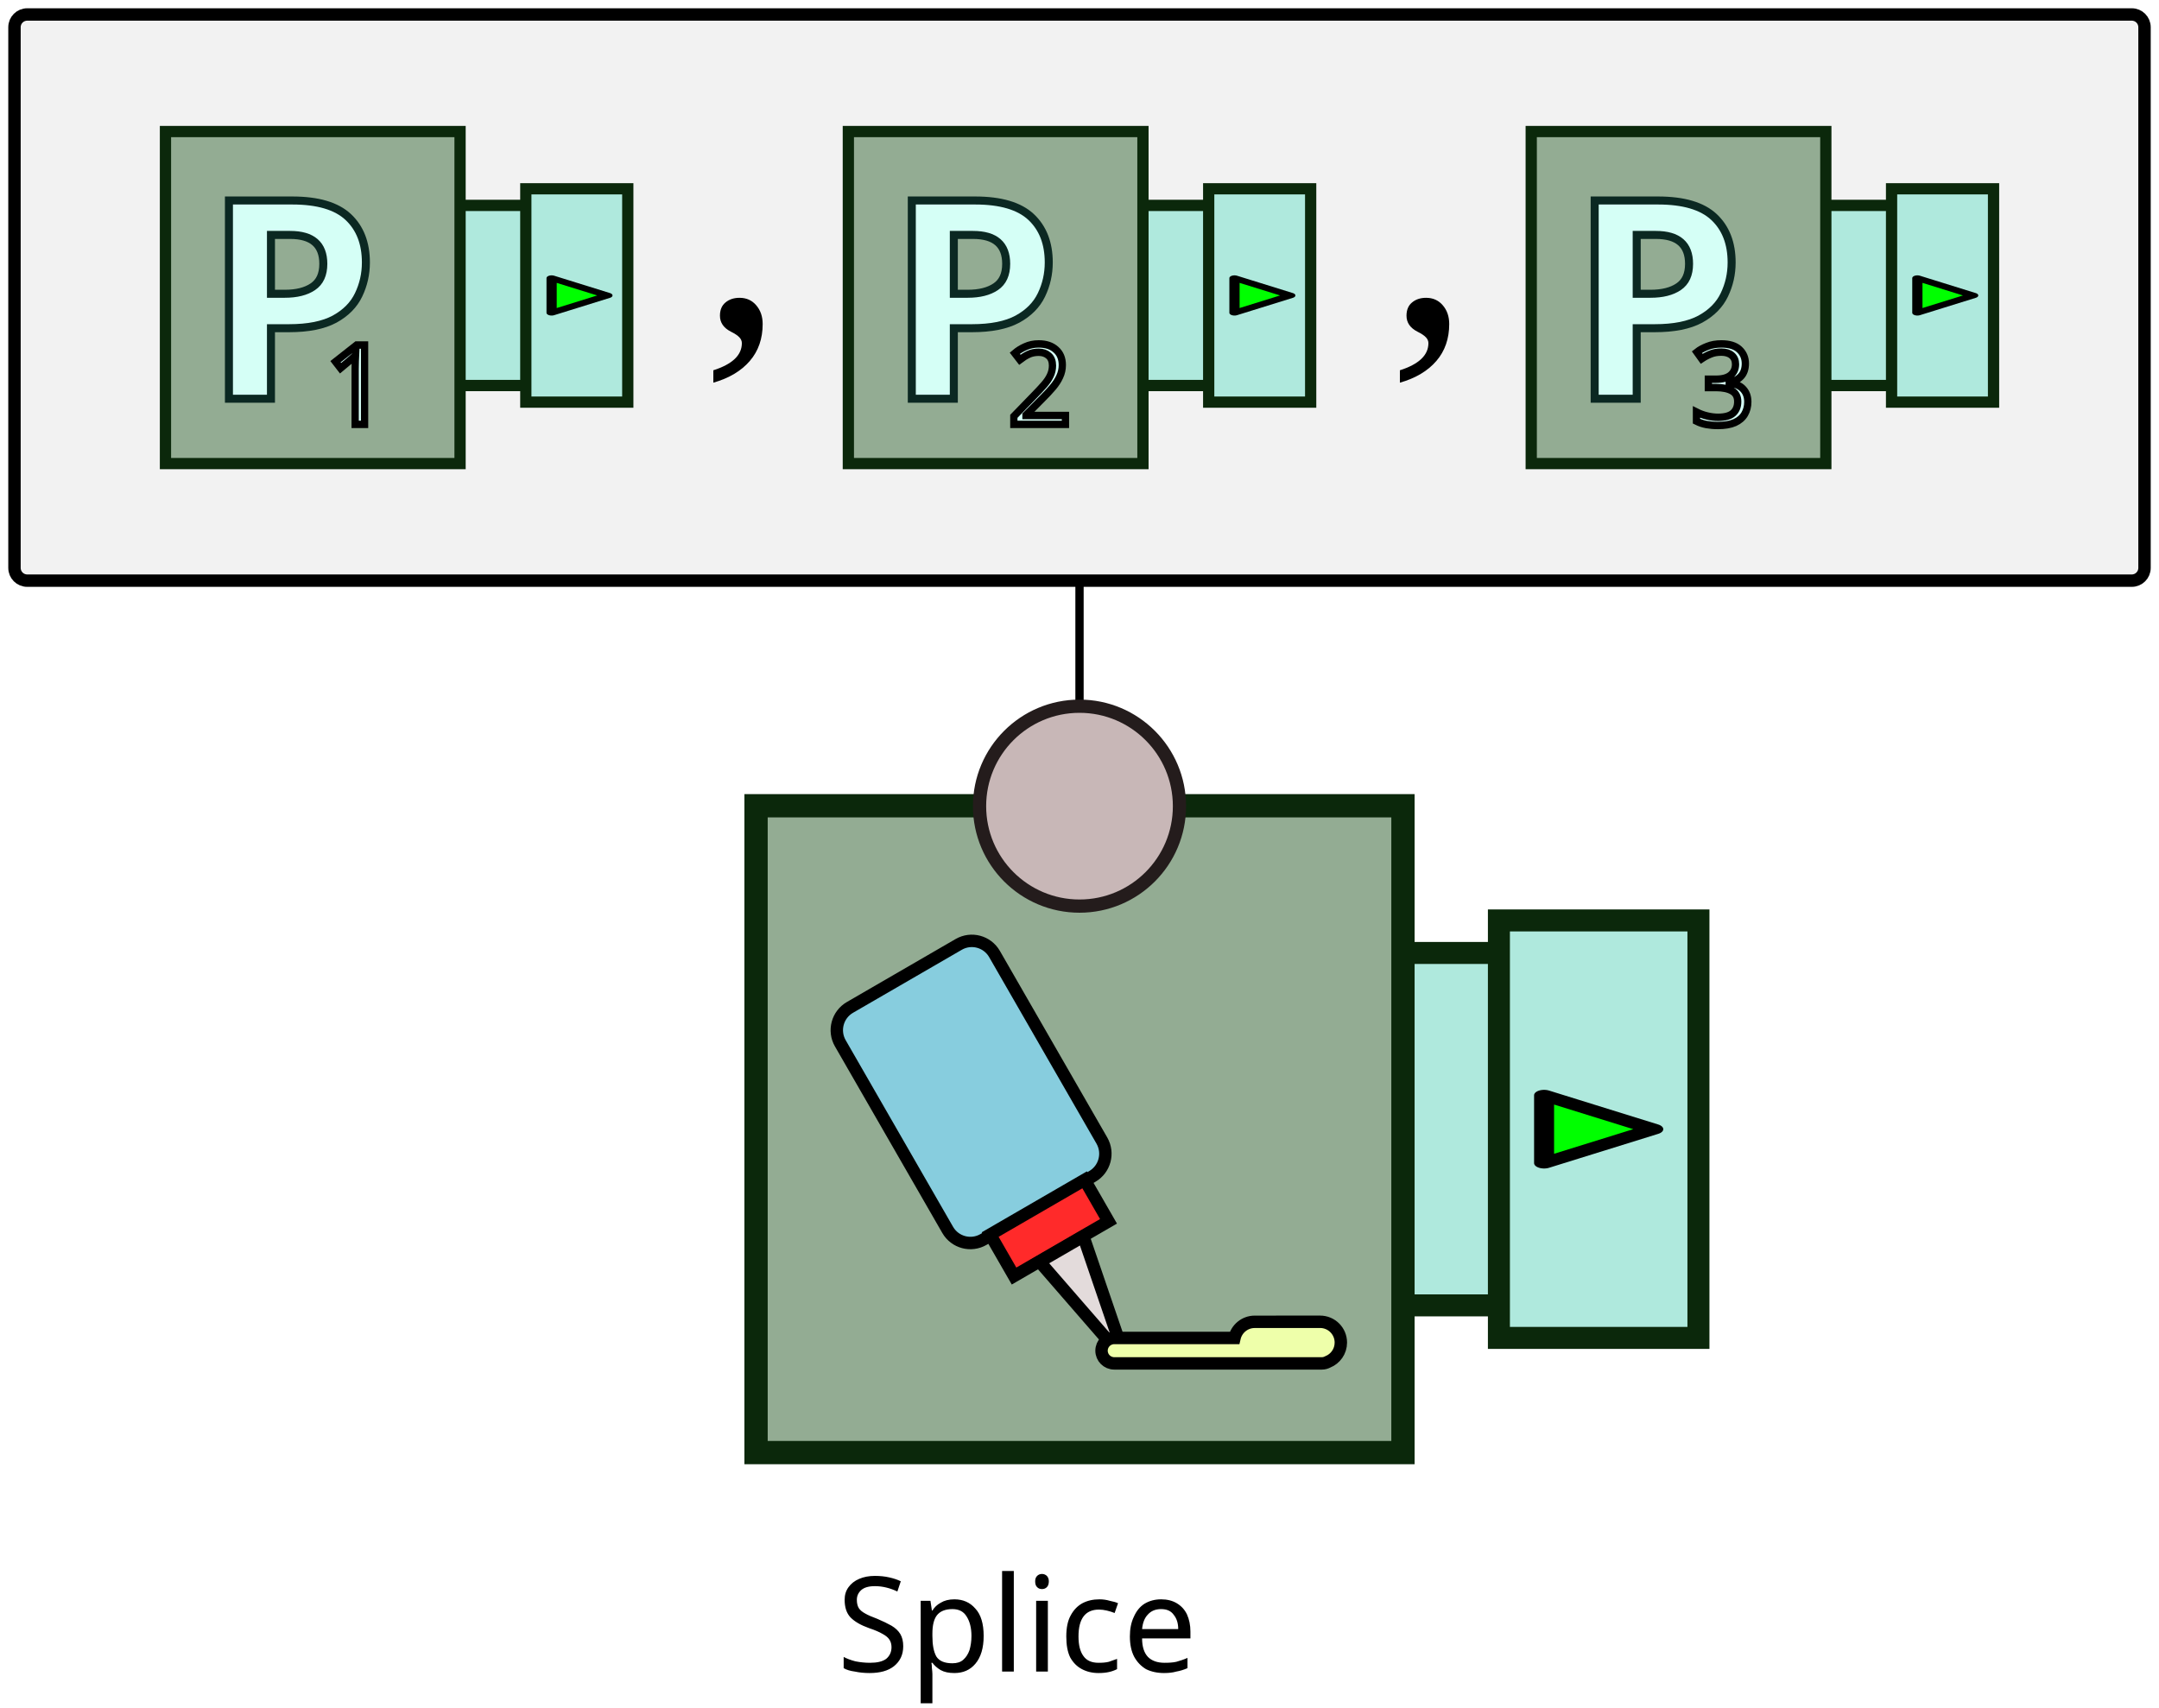
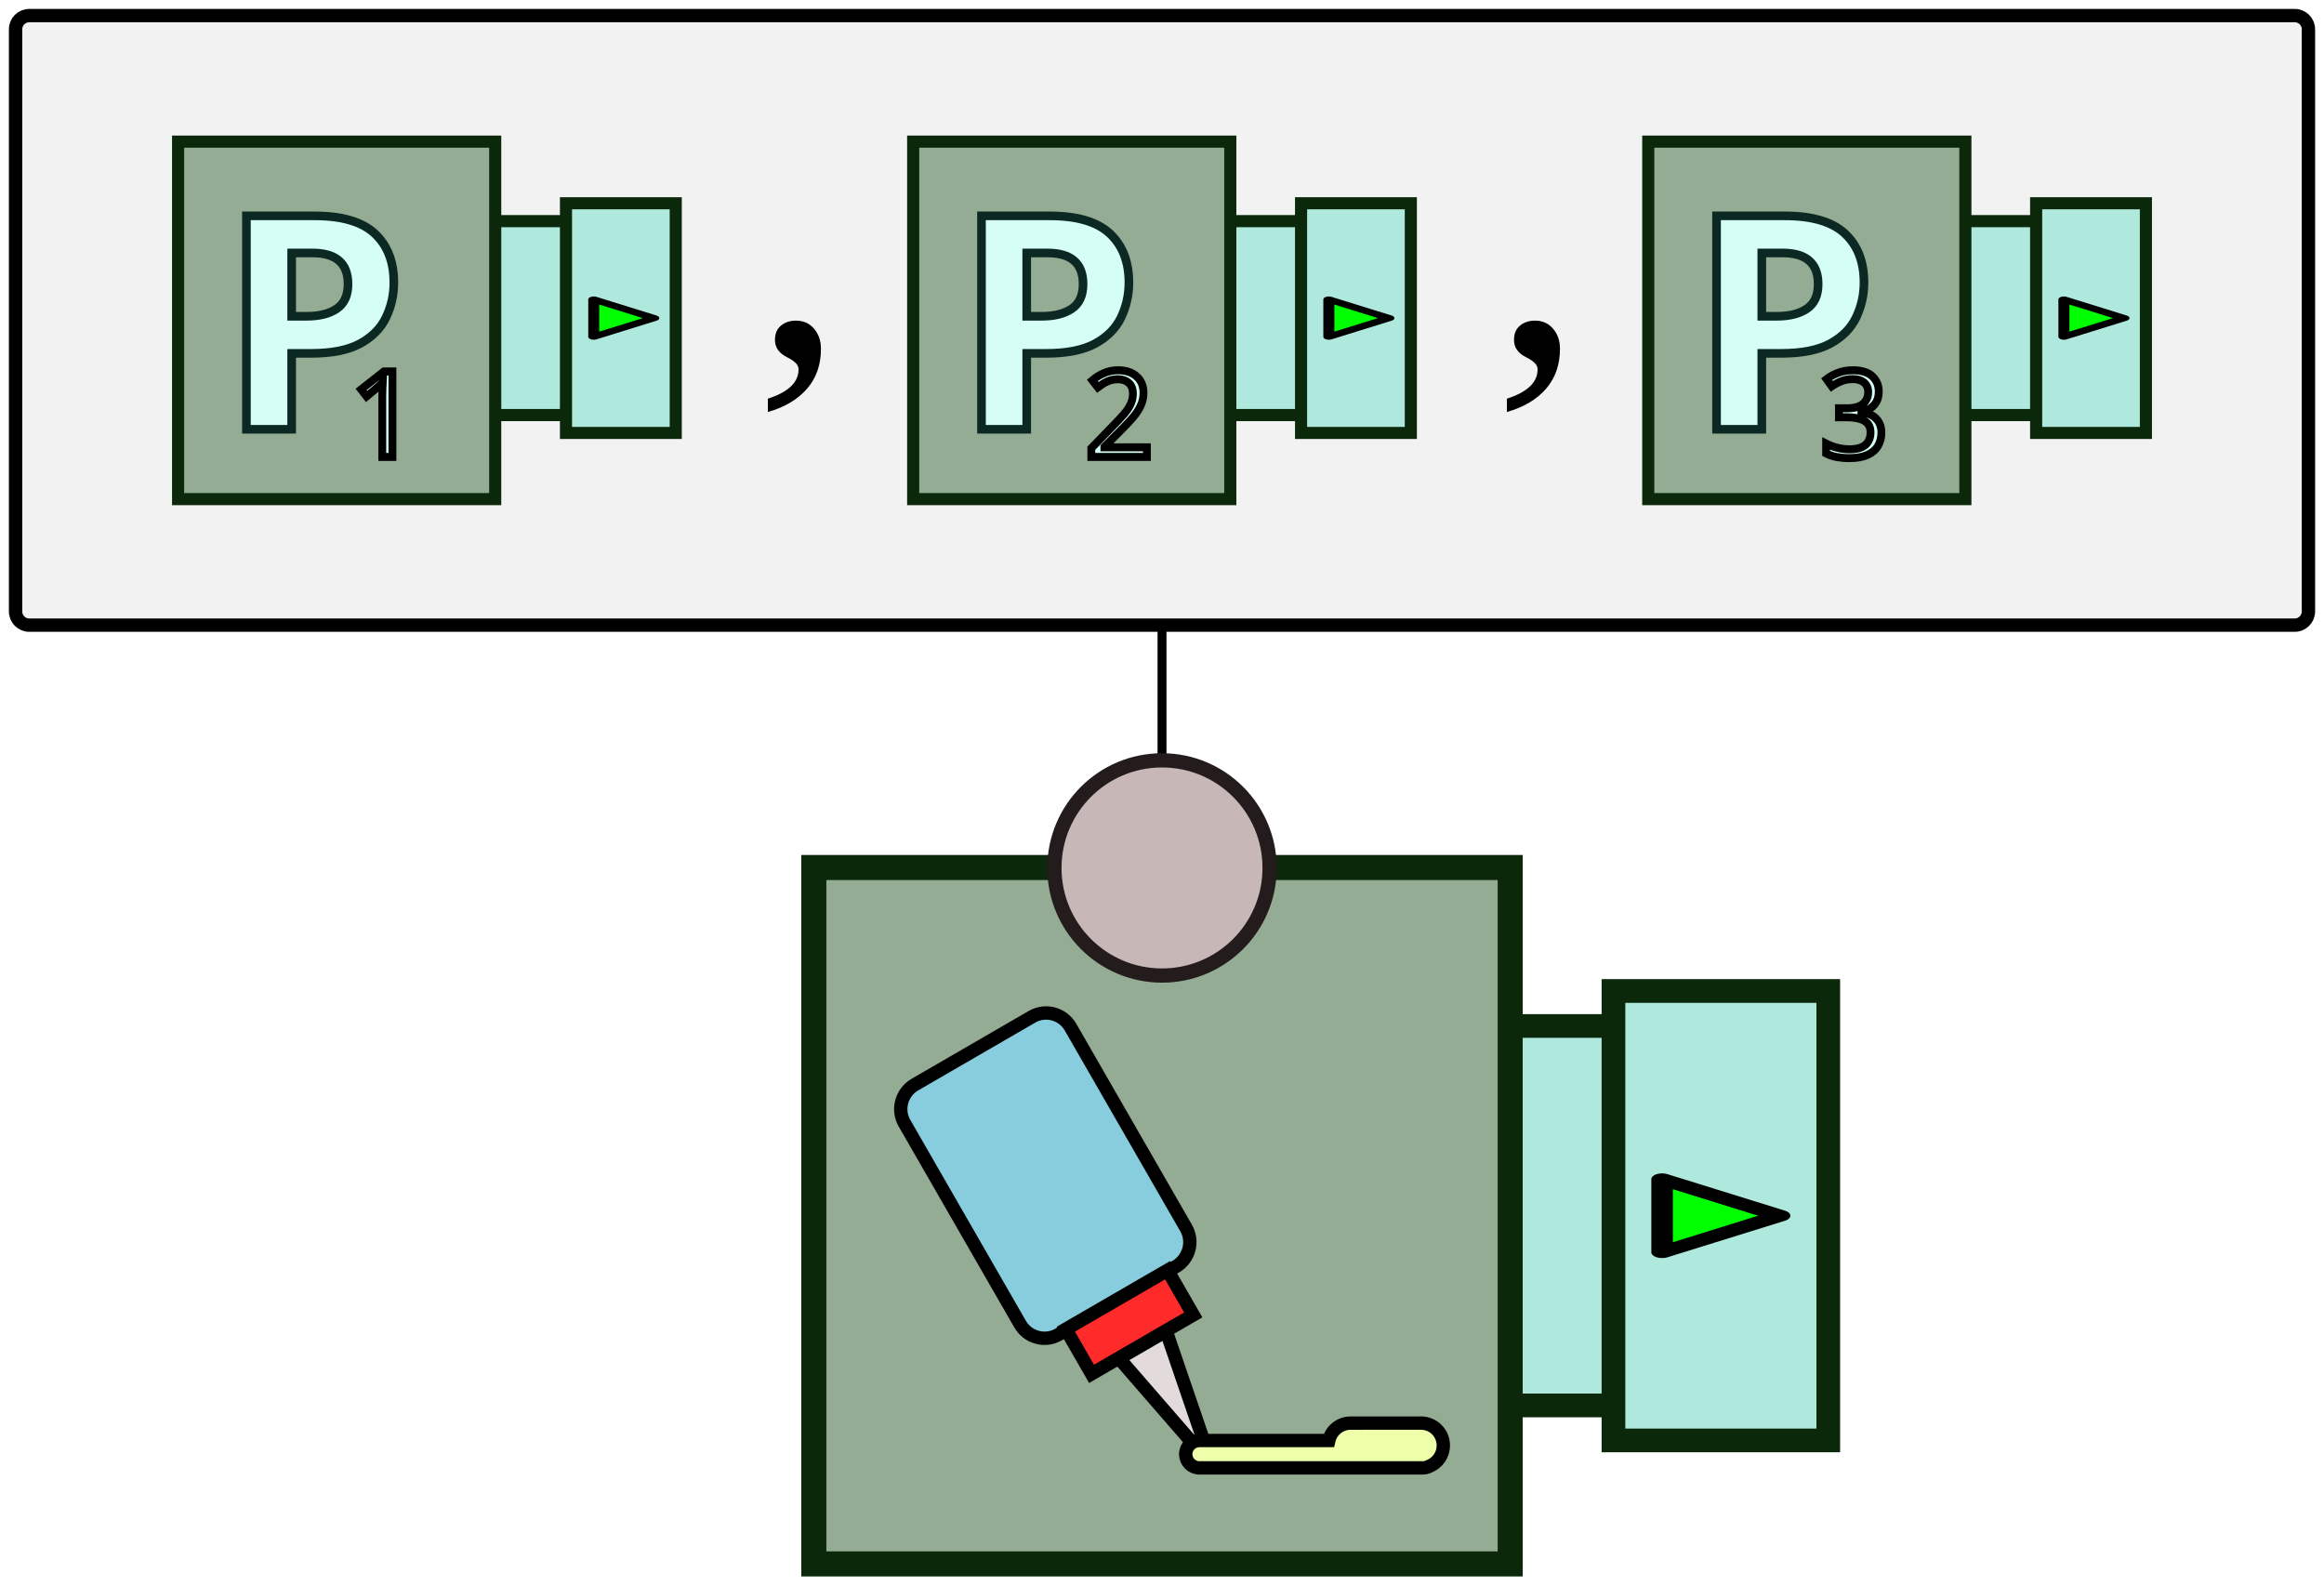
- <svg xmlns="http://www.w3.org/2000/svg" width="261.152" height="206.557" viewBox="0 0 69.096 54.652" version="1.1" id="svg5458">
+ <svg xmlns="http://www.w3.org/2000/svg" width="261.152" height="178.135" viewBox="0 0 69.096 47.131" version="1.1" id="svg5458">
  <defs id="defs5452" />
  <g id="layer1" transform="translate(-28.49971,-90.02752)">
    <path style="display:inline;fill:none;stroke:#000000;stroke-width:0.265px;stroke-linecap:butt;stroke-linejoin:miter;stroke-opacity:1" d="m 63.048,102.797 v 12.947" id="path7307" />
    <g style="display:inline;fill:#afe9dd;fill-opacity:1" transform="matrix(0.2822222,0,0,0.2822222,29.3883,-73.45942)" id="g7095">
      <rect style="color:#000000;display:inline;overflow:visible;visibility:visible;fill:#afe9dd;fill-opacity:1;fill-rule:nonzero;stroke:#0b280b;stroke-width:2.496;stroke-miterlimit:4;stroke-dasharray:none;stroke-dashoffset:0;marker:none;enable-background:accumulate" id="rect7091" width="39.971" height="77.252" x="687.362" y="97.915" transform="matrix(0,1,1,0,0,0)" />
      <rect y="166.827" x="683.676" height="22.627" width="47.344" id="rect7093" style="color:#000000;display:inline;overflow:visible;visibility:visible;fill:#afe9dd;fill-opacity:1;fill-rule:nonzero;stroke:#0b280b;stroke-width:2.496;stroke-miterlimit:4;stroke-dasharray:none;stroke-dashoffset:0;marker:none;enable-background:accumulate" transform="matrix(0,1,1,0,0,0)" />
    </g>
    <path style="display:inline;opacity:1;fill:#00ff00;fill-opacity:1;stroke:#000000;stroke-width:7.472;stroke-linecap:round;stroke-linejoin:round;stroke-miterlimit:4;stroke-dasharray:none;stroke-dashoffset:0;stroke-opacity:1" id="path7097" d="m 57.127,378.819 -47.11,0 23.555,-40.799 z" transform="matrix(0,0.04611835,-0.0856518,0,110.3628,124.6217)" />
    <path id="path7101" d="m 52.696,115.818 v 20.704 h 2.348 16.392 1.964 v -20.704 h -1.964 -16.392 z" style="color:#000000;display:inline;overflow:visible;visibility:visible;fill:#93ac93;fill-opacity:1;fill-rule:nonzero;stroke:#0b280b;stroke-width:0.745;stroke-miterlimit:4;stroke-dasharray:none;stroke-dashoffset:0;marker:none;enable-background:accumulate" />
    <rect ry="0.84" y="-142.293" x="7.84" height="8.57" width="5.703" id="rect7264" style="display:inline;opacity:1;fill:#87cdde;fill-opacity:1;stroke:#000000;stroke-width:0.397;stroke-miterlimit:4;stroke-dasharray:none" transform="matrix(-0.8652938,0.501265,-0.4987361,-0.8667539,0,0)" />
    <rect rx="0" ry="0" y="-143.796" x="8.945" height="1.532" width="3.494" id="rect7266" style="display:inline;opacity:1;fill:#ff2a2a;fill-opacity:1;stroke:#000000;stroke-width:0.397;stroke-miterlimit:4;stroke-dasharray:none" transform="matrix(-0.8652938,0.501265,-0.4987361,-0.8667539,0,0)" />
    <path id="path7268" d="m 64.283,132.853 -0.429,-1.254 -0.683,-1.999 -0.7,0.406 -0.7,0.406 1.383,1.593 0.868,0.999 z" style="display:inline;opacity:1;fill:#e3dbdb;fill-opacity:1;stroke:#000000;stroke-width:0.397;stroke-miterlimit:4;stroke-dasharray:none" />
    <path style="display:inline;opacity:1;fill:#eeffaa;fill-opacity:1;stroke:#000000;stroke-width:0.397;stroke-miterlimit:4;stroke-dasharray:none" d="m 68.656,132.336 c -0.317,0 -0.58,0.221 -0.648,0.517 h -3.847 c -0.226,0 -0.408,0.182 -0.408,0.407 0,0.226 0.182,0.407 0.408,0.407 h 4.495 2.09 0.059 c 0.069,0 0.133,-0.019 0.19,-0.049 0.244,-0.098 0.417,-0.336 0.417,-0.617 0,-0.369 -0.297,-0.666 -0.666,-0.666 z" id="rect7270" />
    <circle style="display:inline;fill:#c8b7b7;fill-opacity:1;stroke:#241c1c;stroke-width:0.423;stroke-miterlimit:22.926;stroke-dasharray:none;stroke-dashoffset:0;stroke-opacity:1" id="circle7309" cx="63.048" cy="115.831" r="3.199" />
    <g style="display:inline" id="g7387" transform="matrix(0.2822222,0,0,0.2822222,-80.52289,-141.6075)">
      <rect ry="1.443" y="822.395" x="387.941" height="64.213" width="241.548" id="rect7311" style="opacity:1;fill:#f2f2f2;fill-opacity:1;stroke:#000000;stroke-width:1.406;stroke-miterlimit:4;stroke-dasharray:none" />
      <g transform="translate(14.61367,-24.31757)" id="g7352">
        <g id="g7283" transform="translate(6.654222,31.27485)">
          <rect transform="matrix(0,1,1,0,0,0)" y="389.439" x="837.091" height="39.481" width="20.428" id="rect38781-5-8" style="color:#000000;display:inline;overflow:visible;visibility:visible;fill:#afe9dd;fill-opacity:1;fill-rule:nonzero;stroke:#0b280b;stroke-width:1.276;stroke-miterlimit:4;stroke-dasharray:none;stroke-dashoffset:0;marker:none;enable-background:accumulate" />
          <rect transform="matrix(0,1,1,0,0,0)" style="color:#000000;display:inline;overflow:visible;visibility:visible;fill:#afe9dd;fill-opacity:1;fill-rule:nonzero;stroke:#0b280b;stroke-width:1.276;stroke-miterlimit:4;stroke-dasharray:none;stroke-dashoffset:0;marker:none;enable-background:accumulate" id="rect38783-9-4" width="24.196" height="11.564" x="835.207" y="424.658" />
          <path id="path38785-7-5" d="m 383.795,828.715 v 37.659 h 3.789 26.45 3.168 v -37.659 h -3.168 -26.45 z" style="color:#000000;display:inline;overflow:visible;visibility:visible;fill:#93ac93;fill-opacity:1;fill-rule:nonzero;stroke:#0b280b;stroke-width:1.276;stroke-miterlimit:4;stroke-dasharray:none;stroke-dashoffset:0;marker:none;enable-background:accumulate" />
          <path style="opacity:1;fill:#00ff00;fill-opacity:1;stroke:#000000;stroke-width:7.472;stroke-linecap:round;stroke-linejoin:round;stroke-miterlimit:4;stroke-dasharray:none;stroke-dashoffset:0;stroke-opacity:1" id="path38787-9-0" d="m 57.127,378.819 -47.11,0 23.555,-40.799 z" transform="matrix(0,0.08351467,-0.1551049,0,486.3404,844.5015)" />
          <text id="text38814-0-6" y="859.019" x="388.163" style="font-style:normal;font-weight:normal;font-size:10.904px;line-height:0%;font-family:sans-serif;letter-spacing:0px;word-spacing:0px;fill:#d5fff6;fill-opacity:1;stroke:#0b2822;stroke-width:0.909px;stroke-linecap:butt;stroke-linejoin:miter;stroke-opacity:1" xml:space="preserve">
            <tspan style="font-weight:bold;font-size:31.48px;line-height:1.25;fill:#d5fff6;stroke:#0b2822;stroke-width:0.909px" y="859.019" x="388.163" id="tspan38816-5-1">P</tspan>
          </text>
          <text transform="scale(0.9912325,1.008845)" id="text7220" y="854.372" x="405.53" style="font-style:normal;font-weight:normal;font-size:12.501px;line-height:1.25;font-family:sans-serif;letter-spacing:0px;word-spacing:0px;fill:#d5fff6;fill-opacity:1;stroke:#000000;stroke-width:0.832;stroke-miterlimit:4;stroke-dasharray:none" xml:space="preserve">
            <tspan style="fill:#d5fff6;fill-opacity:1;stroke:#000000;stroke-width:0.832;stroke-miterlimit:4;stroke-dasharray:none" y="854.372" x="405.53" id="tspan7218">1</tspan>
          </text>
        </g>
        <g id="g7293" transform="translate(-4.36558,31.27485)">
          <rect style="color:#000000;display:inline;overflow:visible;visibility:visible;fill:#afe9dd;fill-opacity:1;fill-rule:nonzero;stroke:#0b280b;stroke-width:1.276;stroke-miterlimit:4;stroke-dasharray:none;stroke-dashoffset:0;marker:none;enable-background:accumulate" id="rect7222" width="20.428" height="39.481" x="837.091" y="477.898" transform="matrix(0,1,1,0,0,0)" />
          <rect y="513.117" x="835.207" height="11.564" width="24.196" id="rect7224" style="color:#000000;display:inline;overflow:visible;visibility:visible;fill:#afe9dd;fill-opacity:1;fill-rule:nonzero;stroke:#0b280b;stroke-width:1.276;stroke-miterlimit:4;stroke-dasharray:none;stroke-dashoffset:0;marker:none;enable-background:accumulate" transform="matrix(0,1,1,0,0,0)" />
          <path style="color:#000000;display:inline;overflow:visible;visibility:visible;fill:#93ac93;fill-opacity:1;fill-rule:nonzero;stroke:#0b280b;stroke-width:1.276;stroke-miterlimit:4;stroke-dasharray:none;stroke-dashoffset:0;marker:none;enable-background:accumulate" d="m 472.254,828.715 v 37.659 h 3.789 26.45 3.168 v -37.659 h -3.168 -26.45 z" id="path7226" />
          <path transform="matrix(0,0.08351467,-0.1551049,0,574.799,844.5015)" d="m 57.127,378.819 -47.11,0 23.555,-40.799 z" id="path7228" style="opacity:1;fill:#00ff00;fill-opacity:1;stroke:#000000;stroke-width:7.472;stroke-linecap:round;stroke-linejoin:round;stroke-miterlimit:4;stroke-dasharray:none;stroke-dashoffset:0;stroke-opacity:1" />
          <text xml:space="preserve" style="font-style:normal;font-weight:normal;font-size:10.904px;line-height:0%;font-family:sans-serif;letter-spacing:0px;word-spacing:0px;fill:#d5fff6;fill-opacity:1;stroke:#0b2822;stroke-width:0.909px;stroke-linecap:butt;stroke-linejoin:miter;stroke-opacity:1" x="476.622" y="859.019" id="text7232">
            <tspan id="tspan7230" x="476.622" y="859.019" style="font-weight:bold;font-size:31.48px;line-height:1.25;fill:#d5fff6;stroke:#0b2822;stroke-width:0.909px">P</tspan>
          </text>
          <text xml:space="preserve" style="font-style:normal;font-weight:normal;font-size:12.501px;line-height:1.25;font-family:sans-serif;letter-spacing:0px;word-spacing:0px;fill:#d5fff6;fill-opacity:1;stroke:#000000;stroke-width:0.832;stroke-miterlimit:4;stroke-dasharray:none" x="494.771" y="854.372" id="text7236" transform="scale(0.9912325,1.008845)">
            <tspan id="tspan7234" x="494.771" y="854.372" style="fill:#d5fff6;fill-opacity:1;stroke:#000000;stroke-width:0.832;stroke-miterlimit:4;stroke-dasharray:none">2</tspan>
          </text>
        </g>
        <g id="g7303" transform="translate(-13.97387,31.27485)">
          <rect transform="matrix(0,1,1,0,0,0)" y="564.945" x="837.091" height="39.481" width="20.428" id="rect7238" style="color:#000000;display:inline;overflow:visible;visibility:visible;fill:#afe9dd;fill-opacity:1;fill-rule:nonzero;stroke:#0b280b;stroke-width:1.276;stroke-miterlimit:4;stroke-dasharray:none;stroke-dashoffset:0;marker:none;enable-background:accumulate" />
          <rect transform="matrix(0,1,1,0,0,0)" style="color:#000000;display:inline;overflow:visible;visibility:visible;fill:#afe9dd;fill-opacity:1;fill-rule:nonzero;stroke:#0b280b;stroke-width:1.276;stroke-miterlimit:4;stroke-dasharray:none;stroke-dashoffset:0;marker:none;enable-background:accumulate" id="rect7241" width="24.196" height="11.564" x="835.207" y="600.164" />
          <path id="path7243" d="m 559.301,828.715 v 37.659 h 3.789 26.45 3.168 v -37.659 h -3.168 -26.45 z" style="color:#000000;display:inline;overflow:visible;visibility:visible;fill:#93ac93;fill-opacity:1;fill-rule:nonzero;stroke:#0b280b;stroke-width:1.276;stroke-miterlimit:4;stroke-dasharray:none;stroke-dashoffset:0;marker:none;enable-background:accumulate" />
          <path style="opacity:1;fill:#00ff00;fill-opacity:1;stroke:#000000;stroke-width:7.472;stroke-linecap:round;stroke-linejoin:round;stroke-miterlimit:4;stroke-dasharray:none;stroke-dashoffset:0;stroke-opacity:1" id="path7245" d="m 57.127,378.819 -47.11,0 23.555,-40.799 z" transform="matrix(0,0.08351467,-0.1551049,0,661.8461,844.5015)" />
          <text id="text7249" y="859.019" x="563.669" style="font-style:normal;font-weight:normal;font-size:10.904px;line-height:0%;font-family:sans-serif;letter-spacing:0px;word-spacing:0px;fill:#d5fff6;fill-opacity:1;stroke:#0b2822;stroke-width:0.909px;stroke-linecap:butt;stroke-linejoin:miter;stroke-opacity:1" xml:space="preserve">
            <tspan style="font-weight:bold;font-size:31.48px;line-height:1.25;fill:#d5fff6;stroke:#0b2822;stroke-width:0.909px" y="859.019" x="563.669" id="tspan7247">P</tspan>
          </text>
          <text transform="scale(0.9912325,1.008845)" id="text7253" y="854.372" x="582.588" style="font-style:normal;font-weight:normal;font-size:12.501px;line-height:1.25;font-family:sans-serif;letter-spacing:0px;word-spacing:0px;fill:#d5fff6;fill-opacity:1;stroke:#000000;stroke-width:0.832;stroke-miterlimit:4;stroke-dasharray:none" xml:space="preserve">
            <tspan style="fill:#d5fff6;fill-opacity:1;stroke:#000000;stroke-width:0.832;stroke-miterlimit:4;stroke-dasharray:none" y="854.372" x="582.588" id="tspan7251">3</tspan>
          </text>
        </g>
        <text xml:space="preserve" style="font-style:normal;font-weight:normal;font-size:37.5px;line-height:1.25;font-family:sans-serif;letter-spacing:0px;word-spacing:0px;fill:#000000;fill-opacity:1;stroke:none;stroke-width:0.938" x="451.156" y="882.706" id="text7315">
          <tspan id="tspan7313" x="451.156" y="882.706" style="font-style:normal;font-variant:normal;font-weight:normal;font-stretch:normal;font-family:'Times New Roman';-inkscape-font-specification:'Times New Roman, ';stroke-width:0.938">,</tspan>
        </text>
        <text id="text7319" y="882.706" x="529.011" style="font-style:normal;font-weight:normal;font-size:37.5px;line-height:1.25;font-family:sans-serif;letter-spacing:0px;word-spacing:0px;fill:#000000;fill-opacity:1;stroke:none;stroke-width:0.938" xml:space="preserve">
          <tspan style="font-style:normal;font-variant:normal;font-weight:normal;font-stretch:normal;font-family:'Times New Roman';-inkscape-font-specification:'Times New Roman, ';stroke-width:0.938" y="882.706" x="529.011" id="tspan7317">,</tspan>
        </text>
      </g>
    </g>
-     <text xml:space="preserve" style="font-style:normal;font-weight:normal;font-size:3.387px;line-height:0%;font-family:sans-serif;letter-spacing:0px;word-spacing:0px;display:inline;fill:#000000;fill-opacity:1;stroke:none;stroke-width:0.282px;stroke-linecap:butt;stroke-linejoin:miter;stroke-opacity:1" x="63.249" y="143.534" id="text7444">
-       <tspan x="63.249" y="143.534" id="tspan7442" style="font-size:4.233px;line-height:1.25;text-align:center;text-anchor:middle;stroke-width:0.282px">Splice</tspan>
-     </text>
  </g>
</svg>
